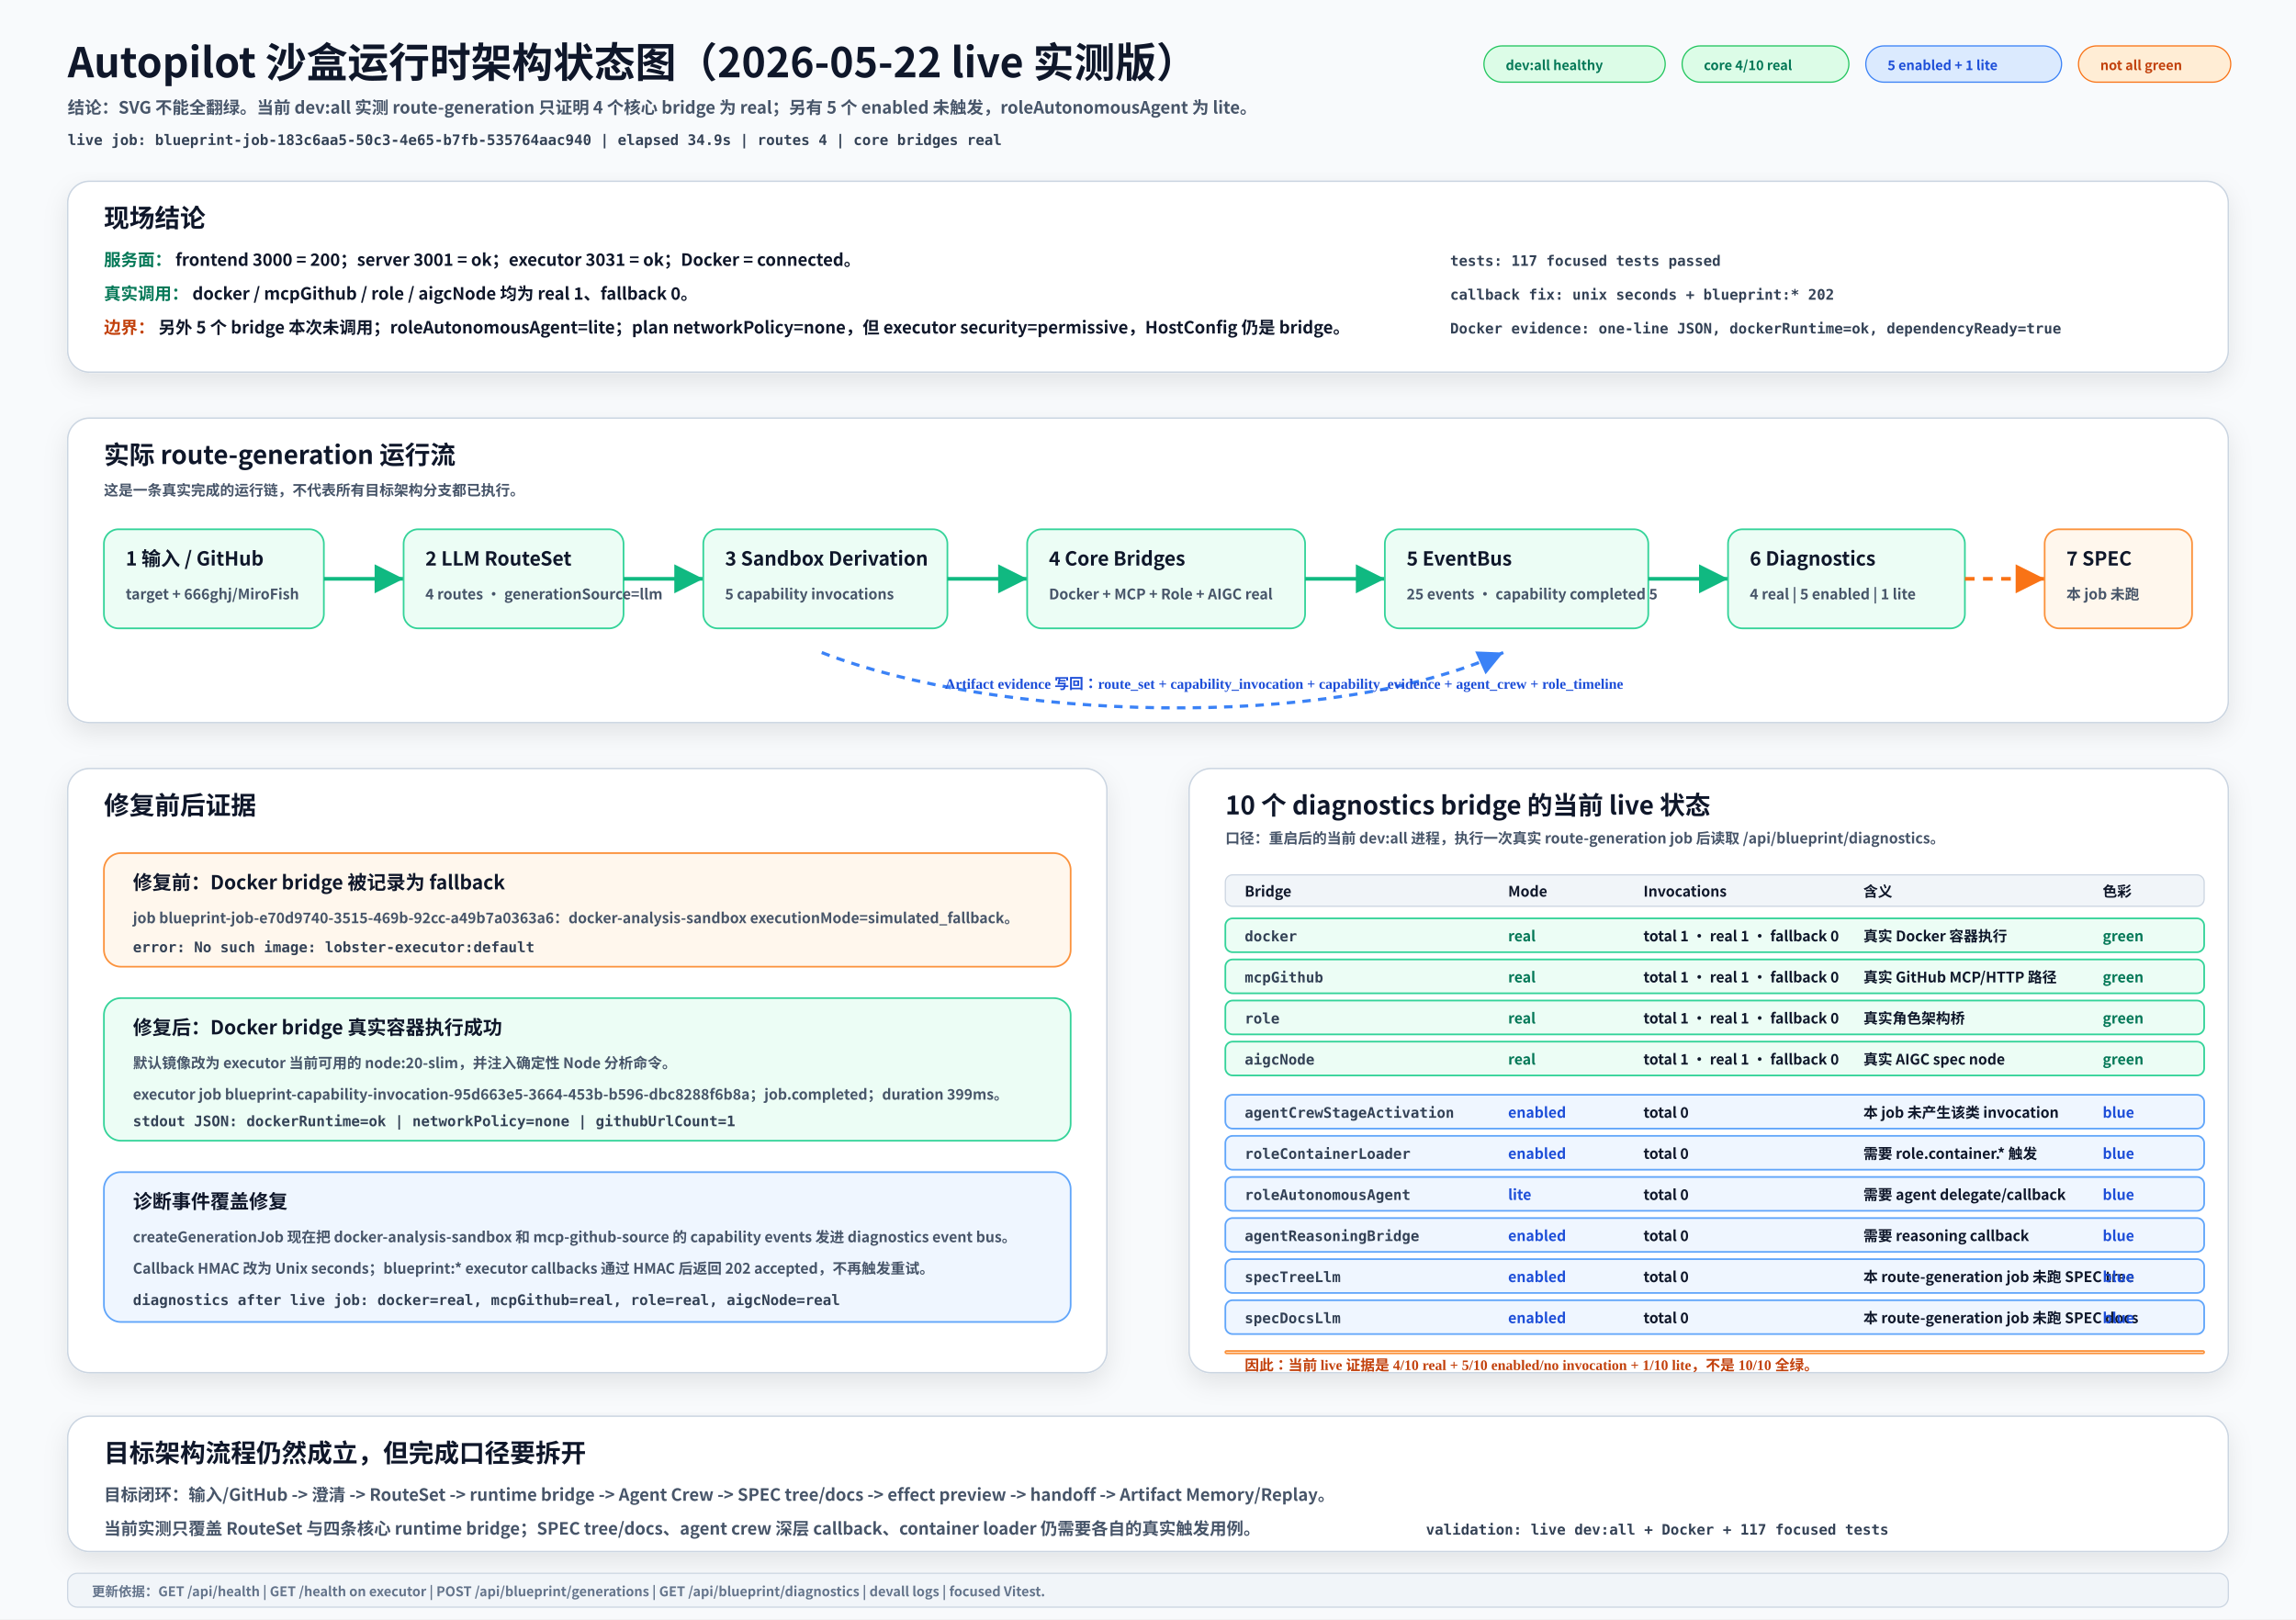
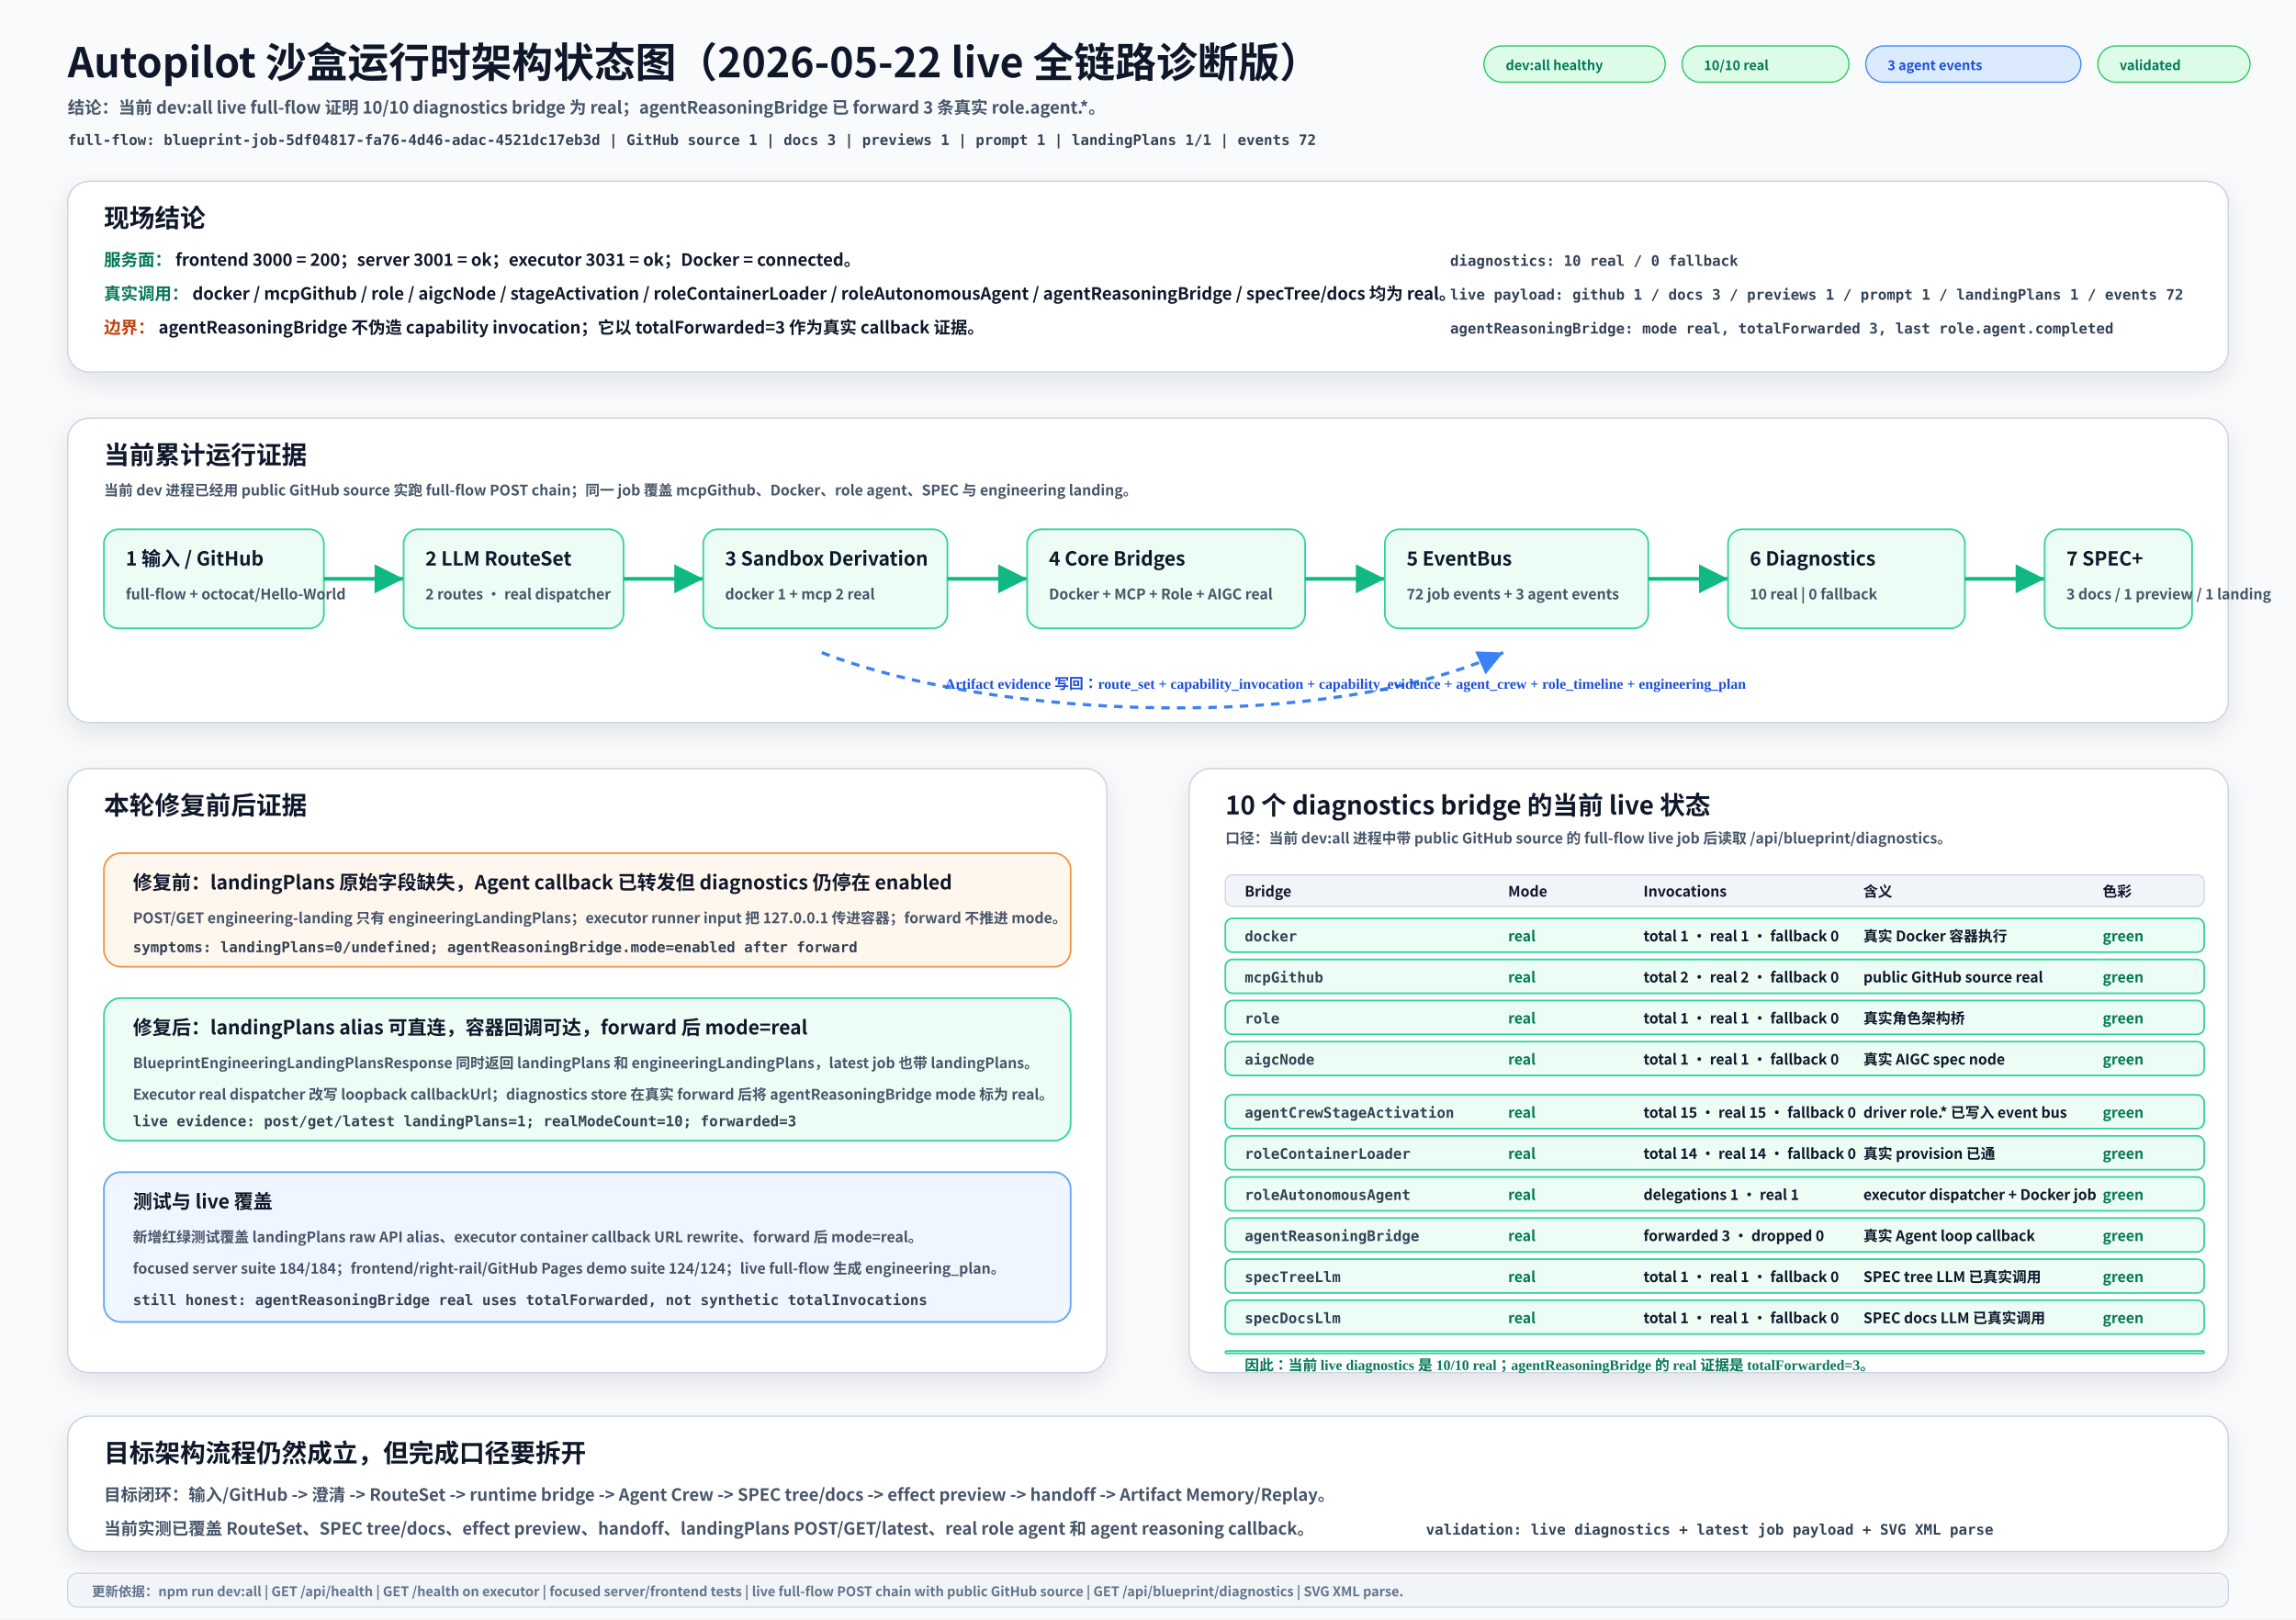
<svg xmlns="http://www.w3.org/2000/svg" width="1900" height="1340" viewBox="0 0 1900 1340" role="img" aria-labelledby="title desc">
  <defs>
    <style>
      .bg { fill: #f8fafc; }
      .panel { fill: #ffffff; stroke: #cbd5e1; stroke-width: 1.2; }
      .panelSoft { fill: #f1f5f9; stroke: #cbd5e1; stroke-width: 1; }
      .green { fill: #ecfdf5; stroke: #34d399; stroke-width: 1.4; }
      .amber { fill: #fff7ed; stroke: #fb923c; stroke-width: 1.4; }
      .blue { fill: #eff6ff; stroke: #60a5fa; stroke-width: 1.4; }
      .slate { fill: #f8fafc; stroke: #94a3b8; stroke-width: 1.2; }
      .chipGreen { fill: #dcfce7; stroke: #22c55e; stroke-width: 1; }
      .chipAmber { fill: #ffedd5; stroke: #f97316; stroke-width: 1; }
      .chipBlue { fill: #dbeafe; stroke: #3b82f6; stroke-width: 1; }
      .chipSlate { fill: #e2e8f0; stroke: #94a3b8; stroke-width: 1; }
      .ink { fill: #0f172a; font-family: "Microsoft YaHei", "PingFang SC", "Noto Sans CJK SC", Arial, sans-serif; }
      .muted { fill: #475569; font-family: "Microsoft YaHei", "PingFang SC", "Noto Sans CJK SC", Arial, sans-serif; }
      .tinyText { fill: #64748b; font-family: "Microsoft YaHei", "PingFang SC", "Noto Sans CJK SC", Arial, sans-serif; }
      .mono { fill: #334155; font-family: Consolas, "SFMono-Regular", Menlo, monospace; }
      .okText { fill: #047857; font-weight: 900; }
      .warnText { fill: #c2410c; font-weight: 900; }
      .blueText { fill: #1d4ed8; font-weight: 900; }
      .slateText { fill: #334155; font-weight: 900; }
      .h1 { font-size: 34px; font-weight: 900; }
      .h2 { font-size: 21px; font-weight: 900; }
      .h3 { font-size: 16px; font-weight: 900; }
      .body { font-size: 14px; font-weight: 650; }
      .small { font-size: 12px; font-weight: 650; }
      .tiny { font-size: 11px; font-weight: 650; }
      .code { font-size: 12px; font-weight: 700; }
      .lineGreen { stroke: #10b981; stroke-width: 3; fill: none; }
      .lineAmber { stroke: #f97316; stroke-width: 3; stroke-dasharray: 8 7; fill: none; }
      .lineBlue { stroke: #3b82f6; stroke-width: 2.6; stroke-dasharray: 7 6; fill: none; }
      .lineSlate { stroke: #94a3b8; stroke-width: 2.2; stroke-dasharray: 6 6; fill: none; }
    </style>
    <marker id="arrowGreen" markerWidth="12" markerHeight="12" refX="10" refY="6" orient="auto">
      <path d="M2,2 L10,6 L2,10 Z" fill="#10b981" />
    </marker>
    <marker id="arrowAmber" markerWidth="12" markerHeight="12" refX="10" refY="6" orient="auto">
      <path d="M2,2 L10,6 L2,10 Z" fill="#f97316" />
    </marker>
    <marker id="arrowBlue" markerWidth="12" markerHeight="12" refX="10" refY="6" orient="auto">
      <path d="M2,2 L10,6 L2,10 Z" fill="#3b82f6" />
    </marker>
    <marker id="arrowSlate" markerWidth="12" markerHeight="12" refX="10" refY="6" orient="auto">
      <path d="M2,2 L10,6 L2,10 Z" fill="#94a3b8" />
    </marker>
    <filter id="softShadow" x="-10%" y="-10%" width="120%" height="130%">
      <feDropShadow dx="0" dy="8" stdDeviation="10" flood-color="#0f172a" flood-opacity="0.09" />
    </filter>
  </defs>
  <rect class="bg" x="0" y="0" width="1900" height="1340" />
-   <text class="ink h1" x="56" y="64">Autopilot 沙盒运行时架构状态图（2026-05-22 live 实测版）</text>
-   <text class="muted body" x="56" y="94">结论：SVG 不能全翻绿。当前 dev:all 实测 route-generation 只证明 4 个核心 bridge 为 real；另有 5 个 enabled 未触发，roleAutonomousAgent 为 lite。</text>
-   <text class="mono code" x="56" y="120">live job: blueprint-job-183c6aa5-50c3-4e65-b7fb-535764aac940 | elapsed 34.9s | routes 4 | core bridges real</text>
+   <text class="ink h1" x="56" y="64">Autopilot 沙盒运行时架构状态图（2026-05-22 live 全链路诊断版）</text>
+   <text class="muted body" x="56" y="94">结论：当前 dev:all live full-flow 证明 10/10 diagnostics bridge 为 real；agentReasoningBridge 已 forward 3 条真实 role.agent.*。</text>
+   <text class="mono code" x="56" y="120">full-flow: blueprint-job-5df04817-fa76-4d46-adac-4521dc17eb3d | GitHub source 1 | docs 3 | previews 1 | prompt 1 | landingPlans 1/1 | events 72</text>
  <g transform="translate(1228 38)">
    <rect class="chipGreen" x="0" y="0" width="150" height="30" rx="15" />
    <text class="ink tiny okText" x="18" y="20">dev:all healthy</text>
    <rect class="chipGreen" x="164" y="0" width="138" height="30" rx="15" />
-     <text class="ink tiny okText" x="182" y="20">core 4/10 real</text>
-     <rect class="chipBlue" x="316" y="0" width="162" height="30" rx="15" />
-     <text class="ink tiny blueText" x="334" y="20">5 enabled + 1 lite</text>
-     <rect class="chipAmber" x="492" y="0" width="126" height="30" rx="15" />
-     <text class="ink tiny warnText" x="510" y="20">not all green</text>
+     <text class="ink tiny okText" x="182" y="20">10/10 real</text>
+     <rect class="chipBlue" x="316" y="0" width="178" height="30" rx="15" />
+     <text class="ink tiny blueText" x="334" y="20">3 agent events</text>
+     <rect class="chipGreen" x="508" y="0" width="126" height="30" rx="15" />
+     <text class="ink tiny okText" x="526" y="20">validated</text>
  </g>
  <rect class="panel" filter="url(#softShadow)" x="56" y="150" width="1788" height="158" rx="18" />
  <text class="ink h2" x="86" y="188">现场结论</text>
  <text class="ink body" x="86" y="220">
    <tspan class="okText">服务面：</tspan>
    <tspan>frontend 3000 = 200；server 3001 = ok；executor 3031 = ok；Docker = connected。</tspan>
  </text>
  <text class="ink body" x="86" y="248">
    <tspan class="okText">真实调用：</tspan>
-     <tspan>docker / mcpGithub / role / aigcNode 均为 real 1、fallback 0。</tspan>
+     <tspan>docker / mcpGithub / role / aigcNode / stageActivation / roleContainerLoader / roleAutonomousAgent / agentReasoningBridge / specTree/docs 均为 real。</tspan>
  </text>
  <text class="ink body" x="86" y="276">
    <tspan class="warnText">边界：</tspan>
-     <tspan>另外 5 个 bridge 本次未调用；roleAutonomousAgent=lite；plan networkPolicy=none，但 executor security=permissive，HostConfig 仍是 bridge。</tspan>
+     <tspan>agentReasoningBridge 不伪造 capability invocation；它以 totalForwarded=3 作为真实 callback 证据。</tspan>
  </text>
-   <text class="mono code" x="1200" y="220">tests: 117 focused tests passed</text>
-   <text class="mono code" x="1200" y="248">callback fix: unix seconds + blueprint:* 202</text>
-   <text class="mono code" x="1200" y="276">Docker evidence: one-line JSON, dockerRuntime=ok, dependencyReady=true</text>
+   <text class="mono code" x="1200" y="220">diagnostics: 10 real / 0 fallback</text>
+   <text class="mono code" x="1200" y="248">live payload: github 1 / docs 3 / previews 1 / prompt 1 / landingPlans 1 / events 72</text>
+   <text class="mono code" x="1200" y="276">agentReasoningBridge: mode real, totalForwarded 3, last role.agent.completed</text>
  <rect class="panel" filter="url(#softShadow)" x="56" y="346" width="1788" height="252" rx="18" />
-   <text class="ink h2" x="86" y="384">实际 route-generation 运行流</text>
-   <text class="muted small" x="86" y="410">这是一条真实完成的运行链，不代表所有目标架构分支都已执行。</text>
+   <text class="ink h2" x="86" y="384">当前累计运行证据</text>
+   <text class="muted small" x="86" y="410">当前 dev 进程已经用 public GitHub source 实跑 full-flow POST chain；同一 job 覆盖 mcpGithub、Docker、role agent、SPEC 与 engineering landing。</text>
  <g transform="translate(86 438)">
    <rect class="green" x="0" y="0" width="182" height="82" rx="12" />
    <text class="ink h3" x="18" y="30">1 输入 / GitHub</text>
-     <text class="muted small" x="18" y="58">target + 666ghj/MiroFish</text>
+     <text class="muted small" x="18" y="58">full-flow + octocat/Hello-World</text>
  </g>
  <path class="lineGreen" d="M268 479 C294 479, 308 479, 334 479" marker-end="url(#arrowGreen)" />
  <g transform="translate(334 438)">
    <rect class="green" x="0" y="0" width="182" height="82" rx="12" />
    <text class="ink h3" x="18" y="30">2 LLM RouteSet</text>
-     <text class="muted small" x="18" y="58">4 routes · generationSource=llm</text>
+     <text class="muted small" x="18" y="58">2 routes · real dispatcher</text>
  </g>
  <path class="lineGreen" d="M516 479 C542 479, 556 479, 582 479" marker-end="url(#arrowGreen)" />
  <g transform="translate(582 438)">
    <rect class="green" x="0" y="0" width="202" height="82" rx="12" />
    <text class="ink h3" x="18" y="30">3 Sandbox Derivation</text>
-     <text class="muted small" x="18" y="58">5 capability invocations</text>
+     <text class="muted small" x="18" y="58">docker 1 + mcp 2 real</text>
  </g>
  <path class="lineGreen" d="M784 479 C810 479, 824 479, 850 479" marker-end="url(#arrowGreen)" />
  <g transform="translate(850 438)">
    <rect class="green" x="0" y="0" width="230" height="82" rx="12" />
    <text class="ink h3" x="18" y="30">4 Core Bridges</text>
    <text class="muted small" x="18" y="58">Docker + MCP + Role + AIGC real</text>
  </g>
  <path class="lineGreen" d="M1080 479 C1106 479, 1120 479, 1146 479" marker-end="url(#arrowGreen)" />
  <g transform="translate(1146 438)">
    <rect class="green" x="0" y="0" width="218" height="82" rx="12" />
    <text class="ink h3" x="18" y="30">5 EventBus</text>
-     <text class="muted small" x="18" y="58">25 events · capability completed 5</text>
+     <text class="muted small" x="18" y="58">72 job events + 3 agent events</text>
  </g>
  <path class="lineGreen" d="M1364 479 C1390 479, 1404 479, 1430 479" marker-end="url(#arrowGreen)" />
  <g transform="translate(1430 438)">
    <rect class="green" x="0" y="0" width="196" height="82" rx="12" />
    <text class="ink h3" x="18" y="30">6 Diagnostics</text>
-     <text class="muted small" x="18" y="58">4 real | 5 enabled | 1 lite</text>
-   </g>
-   <path class="lineAmber" d="M1626 479 C1652 479, 1666 479, 1692 479" marker-end="url(#arrowAmber)" />
+     <text class="muted small" x="18" y="58">10 real | 0 fallback</text>
+   </g>
+   <path class="lineGreen" d="M1626 479 C1652 479, 1666 479, 1692 479" marker-end="url(#arrowGreen)" />
  <g transform="translate(1692 438)">
-     <rect class="amber" x="0" y="0" width="122" height="82" rx="12" />
-     <text class="ink h3" x="18" y="30">7 SPEC</text>
-     <text class="muted small" x="18" y="58">本 job 未跑</text>
+     <rect class="green" x="0" y="0" width="122" height="82" rx="12" />
+     <text class="ink h3" x="18" y="30">7 SPEC+</text>
+     <text class="muted small" x="18" y="58">3 docs / 1 preview / 1 landing</text>
  </g>
  <path class="lineBlue" d="M680 540 C824 596, 1098 606, 1244 540" marker-end="url(#arrowBlue)" />
-   <text class="blueText small" x="782" y="570">Artifact evidence 写回：route_set + capability_invocation + capability_evidence + agent_crew + role_timeline</text>
+   <text class="blueText small" x="782" y="570">Artifact evidence 写回：route_set + capability_invocation + capability_evidence + agent_crew + role_timeline + engineering_plan</text>
  <rect class="panel" filter="url(#softShadow)" x="56" y="636" width="860" height="500" rx="18" />
-   <text class="ink h2" x="86" y="674">修复前后证据</text>
+   <text class="ink h2" x="86" y="674">本轮修复前后证据</text>
  <rect class="amber" x="86" y="706" width="800" height="94" rx="14" />
-   <text class="ink h3" x="110" y="736">修复前：Docker bridge 被记录为 fallback</text>
-   <text class="muted small" x="110" y="764">job blueprint-job-e70d9740-3515-469b-92cc-a49b7a0363a6：docker-analysis-sandbox executionMode=simulated_fallback。</text>
-   <text class="mono code" x="110" y="788">error: No such image: lobster-executor:default</text>
+   <text class="ink h3" x="110" y="736">修复前：landingPlans 原始字段缺失，Agent callback 已转发但 diagnostics 仍停在 enabled</text>
+   <text class="muted small" x="110" y="764">POST/GET engineering-landing 只有 engineeringLandingPlans；executor runner input 把 127.0.0.1 传进容器；forward 不推进 mode。</text>
+   <text class="mono code" x="110" y="788">symptoms: landingPlans=0/undefined; agentReasoningBridge.mode=enabled after forward</text>
  <rect class="green" x="86" y="826" width="800" height="118" rx="14" />
-   <text class="ink h3" x="110" y="856">修复后：Docker bridge 真实容器执行成功</text>
-   <text class="muted small" x="110" y="884">默认镜像改为 executor 当前可用的 node:20-slim，并注入确定性 Node 分析命令。</text>
-   <text class="muted small" x="110" y="910">executor job blueprint-capability-invocation-95d663e5-3664-453b-b596-dbc8288f6b8a；job.completed；duration 399ms。</text>
-   <text class="mono code" x="110" y="932">stdout JSON: dockerRuntime=ok | networkPolicy=none | githubUrlCount=1</text>
+   <text class="ink h3" x="110" y="856">修复后：landingPlans alias 可直连，容器回调可达，forward 后 mode=real</text>
+   <text class="muted small" x="110" y="884">BlueprintEngineeringLandingPlansResponse 同时返回 landingPlans 和 engineeringLandingPlans，latest job 也带 landingPlans。</text>
+   <text class="muted small" x="110" y="910">Executor real dispatcher 改写 loopback callbackUrl；diagnostics store 在真实 forward 后将 agentReasoningBridge mode 标为 real。</text>
+   <text class="mono code" x="110" y="932">live evidence: post/get/latest landingPlans=1; realModeCount=10; forwarded=3</text>
  <rect class="blue" x="86" y="970" width="800" height="124" rx="14" />
-   <text class="ink h3" x="110" y="1000">诊断事件覆盖修复</text>
-   <text class="muted small" x="110" y="1028">createGenerationJob 现在把 docker-analysis-sandbox 和 mcp-github-source 的 capability events 发进 diagnostics event bus。</text>
-   <text class="muted small" x="110" y="1054">Callback HMAC 改为 Unix seconds；blueprint:* executor callbacks 通过 HMAC 后返回 202 accepted，不再触发重试。</text>
-   <text class="mono code" x="110" y="1080">diagnostics after live job: docker=real, mcpGithub=real, role=real, aigcNode=real</text>
+   <text class="ink h3" x="110" y="1000">测试与 live 覆盖</text>
+   <text class="muted small" x="110" y="1028">新增红绿测试覆盖 landingPlans raw API alias、executor container callback URL rewrite、forward 后 mode=real。</text>
+   <text class="muted small" x="110" y="1054">focused server suite 184/184；frontend/right-rail/GitHub Pages demo suite 124/124；live full-flow 生成 engineering_plan。</text>
+   <text class="mono code" x="110" y="1080">still honest: agentReasoningBridge real uses totalForwarded, not synthetic totalInvocations</text>
  <rect class="panel" filter="url(#softShadow)" x="984" y="636" width="860" height="500" rx="18" />
  <text class="ink h2" x="1014" y="674">10 个 diagnostics bridge 的当前 live 状态</text>
-   <text class="muted small" x="1014" y="698">口径：重启后的当前 dev:all 进程，执行一次真实 route-generation job 后读取 /api/blueprint/diagnostics。</text>
+   <text class="muted small" x="1014" y="698">口径：当前 dev:all 进程中带 public GitHub source 的 full-flow live job 后读取 /api/blueprint/diagnostics。</text>
  <rect class="panelSoft" x="1014" y="724" width="810" height="26" rx="6" />
  <text class="ink small" x="1030" y="742">Bridge</text>
  <text class="ink small" x="1248" y="742">Mode</text>
  <text class="ink small" x="1360" y="742">Invocations</text>
  <text class="ink small" x="1542" y="742">含义</text>
  <text class="ink small" x="1740" y="742">色彩</text>
  <g class="ink small">
    <rect class="green" x="1014" y="760" width="810" height="28" rx="6" />
    <text class="mono code" x="1030" y="779">docker</text>
    <text class="okText" x="1248" y="779">real</text>
    <text x="1360" y="779">total 1 · real 1 · fallback 0</text>
    <text x="1542" y="779">真实 Docker 容器执行</text>
    <text class="okText" x="1740" y="779">green</text>
    <rect class="green" x="1014" y="794" width="810" height="28" rx="6" />
    <text class="mono code" x="1030" y="813">mcpGithub</text>
    <text class="okText" x="1248" y="813">real</text>
-     <text x="1360" y="813">total 1 · real 1 · fallback 0</text>
-     <text x="1542" y="813">真实 GitHub MCP/HTTP 路径</text>
+     <text x="1360" y="813">total 2 · real 2 · fallback 0</text>
+     <text x="1542" y="813">public GitHub source real</text>
    <text class="okText" x="1740" y="813">green</text>
    <rect class="green" x="1014" y="828" width="810" height="28" rx="6" />
    <text class="mono code" x="1030" y="847">role</text>
    <text class="okText" x="1248" y="847">real</text>
    <text x="1360" y="847">total 1 · real 1 · fallback 0</text>
    <text x="1542" y="847">真实角色架构桥</text>
    <text class="okText" x="1740" y="847">green</text>
    <rect class="green" x="1014" y="862" width="810" height="28" rx="6" />
    <text class="mono code" x="1030" y="881">aigcNode</text>
    <text class="okText" x="1248" y="881">real</text>
    <text x="1360" y="881">total 1 · real 1 · fallback 0</text>
    <text x="1542" y="881">真实 AIGC spec node</text>
    <text class="okText" x="1740" y="881">green</text>
-     <rect class="blue" x="1014" y="906" width="810" height="28" rx="6" />
+     <rect class="green" x="1014" y="906" width="810" height="28" rx="6" />
    <text class="mono code" x="1030" y="925">agentCrewStageActivation</text>
-     <text class="blueText" x="1248" y="925">enabled</text>
-     <text x="1360" y="925">total 0</text>
-     <text x="1542" y="925">本 job 未产生该类 invocation</text>
-     <text class="blueText" x="1740" y="925">blue</text>
-     <rect class="blue" x="1014" y="940" width="810" height="28" rx="6" />
+     <text class="okText" x="1248" y="925">real</text>
+     <text x="1360" y="925">total 15 · real 15 · fallback 0</text>
+     <text x="1542" y="925">driver role.* 已写入 event bus</text>
+     <text class="okText" x="1740" y="925">green</text>
+     <rect class="green" x="1014" y="940" width="810" height="28" rx="6" />
    <text class="mono code" x="1030" y="959">roleContainerLoader</text>
-     <text class="blueText" x="1248" y="959">enabled</text>
-     <text x="1360" y="959">total 0</text>
-     <text x="1542" y="959">需要 role.container.* 触发</text>
-     <text class="blueText" x="1740" y="959">blue</text>
-     <rect class="blue" x="1014" y="974" width="810" height="28" rx="6" />
+     <text class="okText" x="1248" y="959">real</text>
+     <text x="1360" y="959">total 14 · real 14 · fallback 0</text>
+     <text x="1542" y="959">真实 provision 已通</text>
+     <text class="okText" x="1740" y="959">green</text>
+     <rect class="green" x="1014" y="974" width="810" height="28" rx="6" />
    <text class="mono code" x="1030" y="993">roleAutonomousAgent</text>
-     <text class="blueText" x="1248" y="993">lite</text>
-     <text x="1360" y="993">total 0</text>
-     <text x="1542" y="993">需要 agent delegate/callback</text>
-     <text class="blueText" x="1740" y="993">blue</text>
-     <rect class="blue" x="1014" y="1008" width="810" height="28" rx="6" />
+     <text class="okText" x="1248" y="993">real</text>
+     <text x="1360" y="993">delegations 1 · real 1</text>
+     <text x="1542" y="993">executor dispatcher + Docker job</text>
+     <text class="okText" x="1740" y="993">green</text>
+     <rect class="green" x="1014" y="1008" width="810" height="28" rx="6" />
    <text class="mono code" x="1030" y="1027">agentReasoningBridge</text>
-     <text class="blueText" x="1248" y="1027">enabled</text>
-     <text x="1360" y="1027">total 0</text>
-     <text x="1542" y="1027">需要 reasoning callback</text>
-     <text class="blueText" x="1740" y="1027">blue</text>
-     <rect class="blue" x="1014" y="1042" width="810" height="28" rx="6" />
+     <text class="okText" x="1248" y="1027">real</text>
+     <text x="1360" y="1027">forwarded 3 · dropped 0</text>
+     <text x="1542" y="1027">真实 Agent loop callback</text>
+     <text class="okText" x="1740" y="1027">green</text>
+     <rect class="green" x="1014" y="1042" width="810" height="28" rx="6" />
    <text class="mono code" x="1030" y="1061">specTreeLlm</text>
-     <text class="blueText" x="1248" y="1061">enabled</text>
-     <text x="1360" y="1061">total 0</text>
-     <text x="1542" y="1061">本 route-generation job 未跑 SPEC tree</text>
-     <text class="blueText" x="1740" y="1061">blue</text>
-     <rect class="blue" x="1014" y="1076" width="810" height="28" rx="6" />
+     <text class="okText" x="1248" y="1061">real</text>
+     <text x="1360" y="1061">total 1 · real 1 · fallback 0</text>
+     <text x="1542" y="1061">SPEC tree LLM 已真实调用</text>
+     <text class="okText" x="1740" y="1061">green</text>
+     <rect class="green" x="1014" y="1076" width="810" height="28" rx="6" />
    <text class="mono code" x="1030" y="1095">specDocsLlm</text>
-     <text class="blueText" x="1248" y="1095">enabled</text>
-     <text x="1360" y="1095">total 0</text>
-     <text x="1542" y="1095">本 route-generation job 未跑 SPEC docs</text>
-     <text class="blueText" x="1740" y="1095">blue</text>
-   </g>
-   <rect class="amber" x="1014" y="1118" width="810" height="2" rx="1" />
-   <text class="warnText small" x="1030" y="1134">因此：当前 live 证据是 4/10 real + 5/10 enabled/no invocation + 1/10 lite，不是 10/10 全绿。</text>
+     <text class="okText" x="1248" y="1095">real</text>
+     <text x="1360" y="1095">total 1 · real 1 · fallback 0</text>
+     <text x="1542" y="1095">SPEC docs LLM 已真实调用</text>
+     <text class="okText" x="1740" y="1095">green</text>
+   </g>
+   <rect class="green" x="1014" y="1118" width="810" height="2" rx="1" />
+   <text class="okText small" x="1030" y="1134">因此：当前 live diagnostics 是 10/10 real；agentReasoningBridge 的 real 证据是 totalForwarded=3。</text>
  <rect class="panel" filter="url(#softShadow)" x="56" y="1172" width="1788" height="112" rx="18" />
  <text class="ink h2" x="86" y="1210">目标架构流程仍然成立，但完成口径要拆开</text>
  <text class="muted body" x="86" y="1242">目标闭环：输入/GitHub -&gt; 澄清 -&gt; RouteSet -&gt; runtime bridge -&gt; Agent Crew -&gt; SPEC tree/docs -&gt; effect preview -&gt; handoff -&gt; Artifact Memory/Replay。</text>
-   <text class="muted body" x="86" y="1270">当前实测只覆盖 RouteSet 与四条核心 runtime bridge；SPEC tree/docs、agent crew 深层 callback、container loader 仍需要各自的真实触发用例。</text>
-   <text class="mono code" x="1180" y="1270">validation: live dev:all + Docker + 117 focused tests</text>
+   <text class="muted body" x="86" y="1270">当前实测已覆盖 RouteSet、SPEC tree/docs、effect preview、handoff、landingPlans POST/GET/latest、real role agent 和 agent reasoning callback。</text>
+   <text class="mono code" x="1180" y="1270">validation: live diagnostics + latest job payload + SVG XML parse</text>
  <rect class="panelSoft" x="56" y="1302" width="1788" height="28" rx="8" />
-   <text class="tinyText tiny" x="76" y="1321">更新依据：GET /api/health | GET /health on executor | POST /api/blueprint/generations | GET /api/blueprint/diagnostics | devall logs | focused Vitest.</text>
+   <text class="tinyText tiny" x="76" y="1321">更新依据：npm run dev:all | GET /api/health | GET /health on executor | focused server/frontend tests | live full-flow POST chain with public GitHub source | GET /api/blueprint/diagnostics | SVG XML parse.</text>
</svg>
